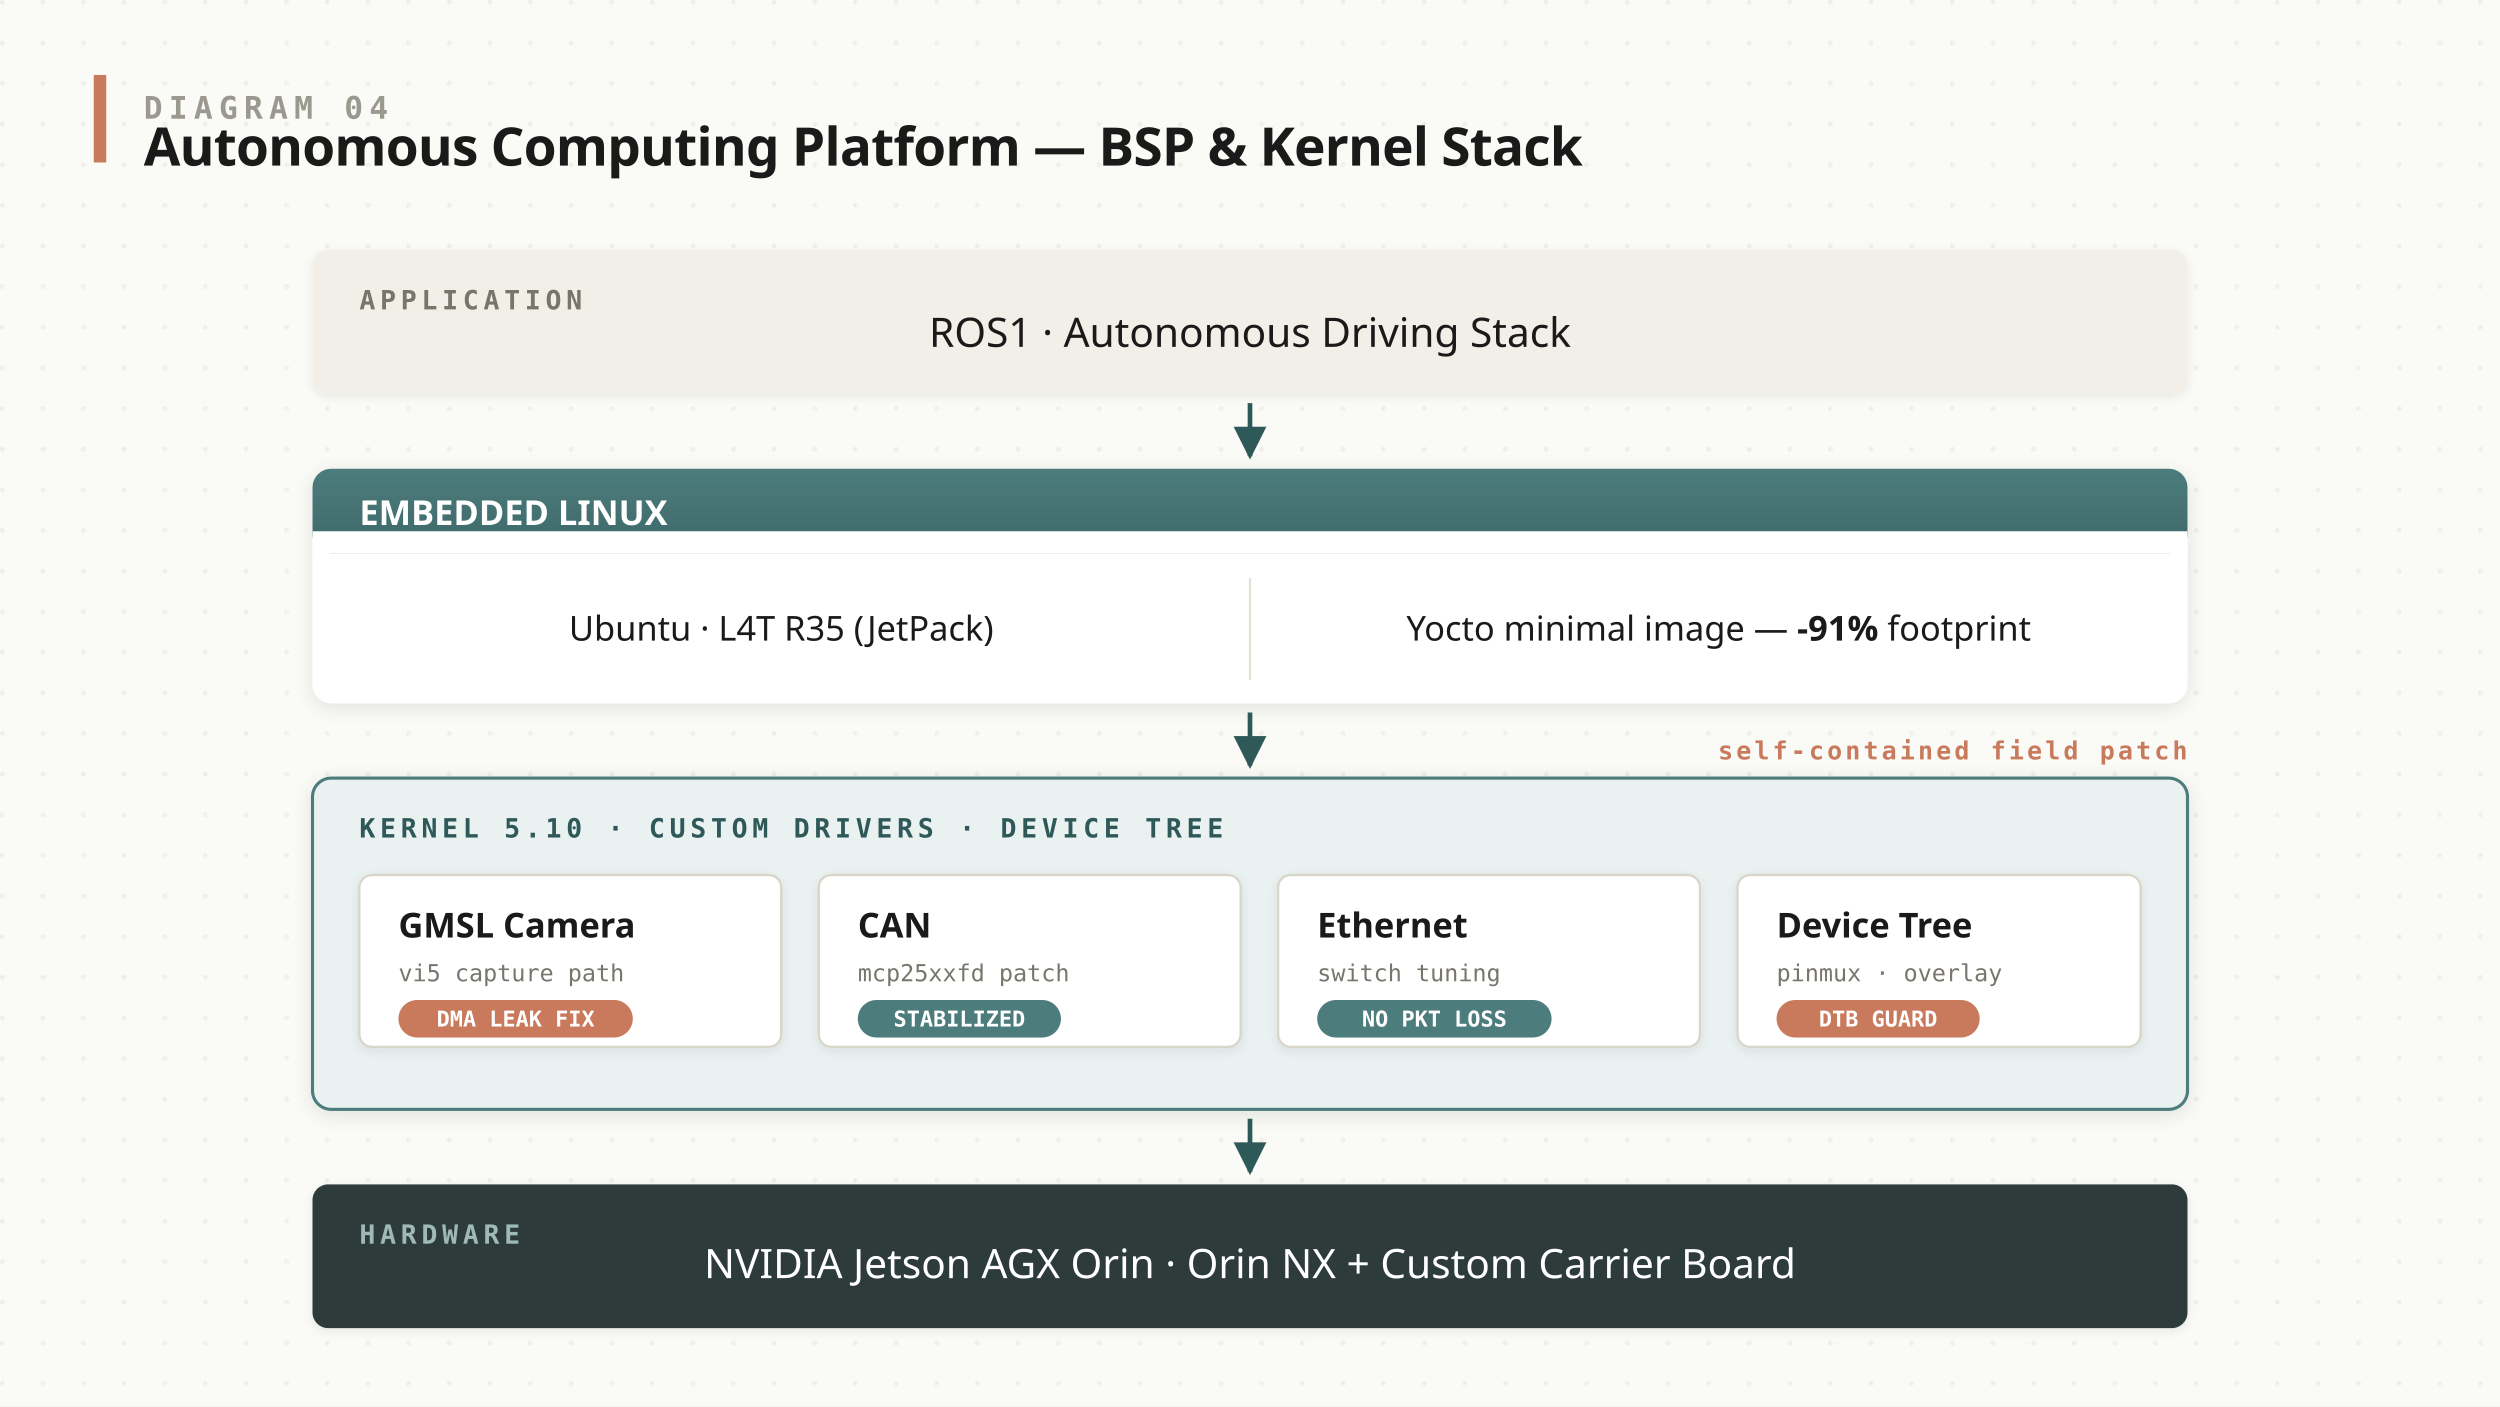
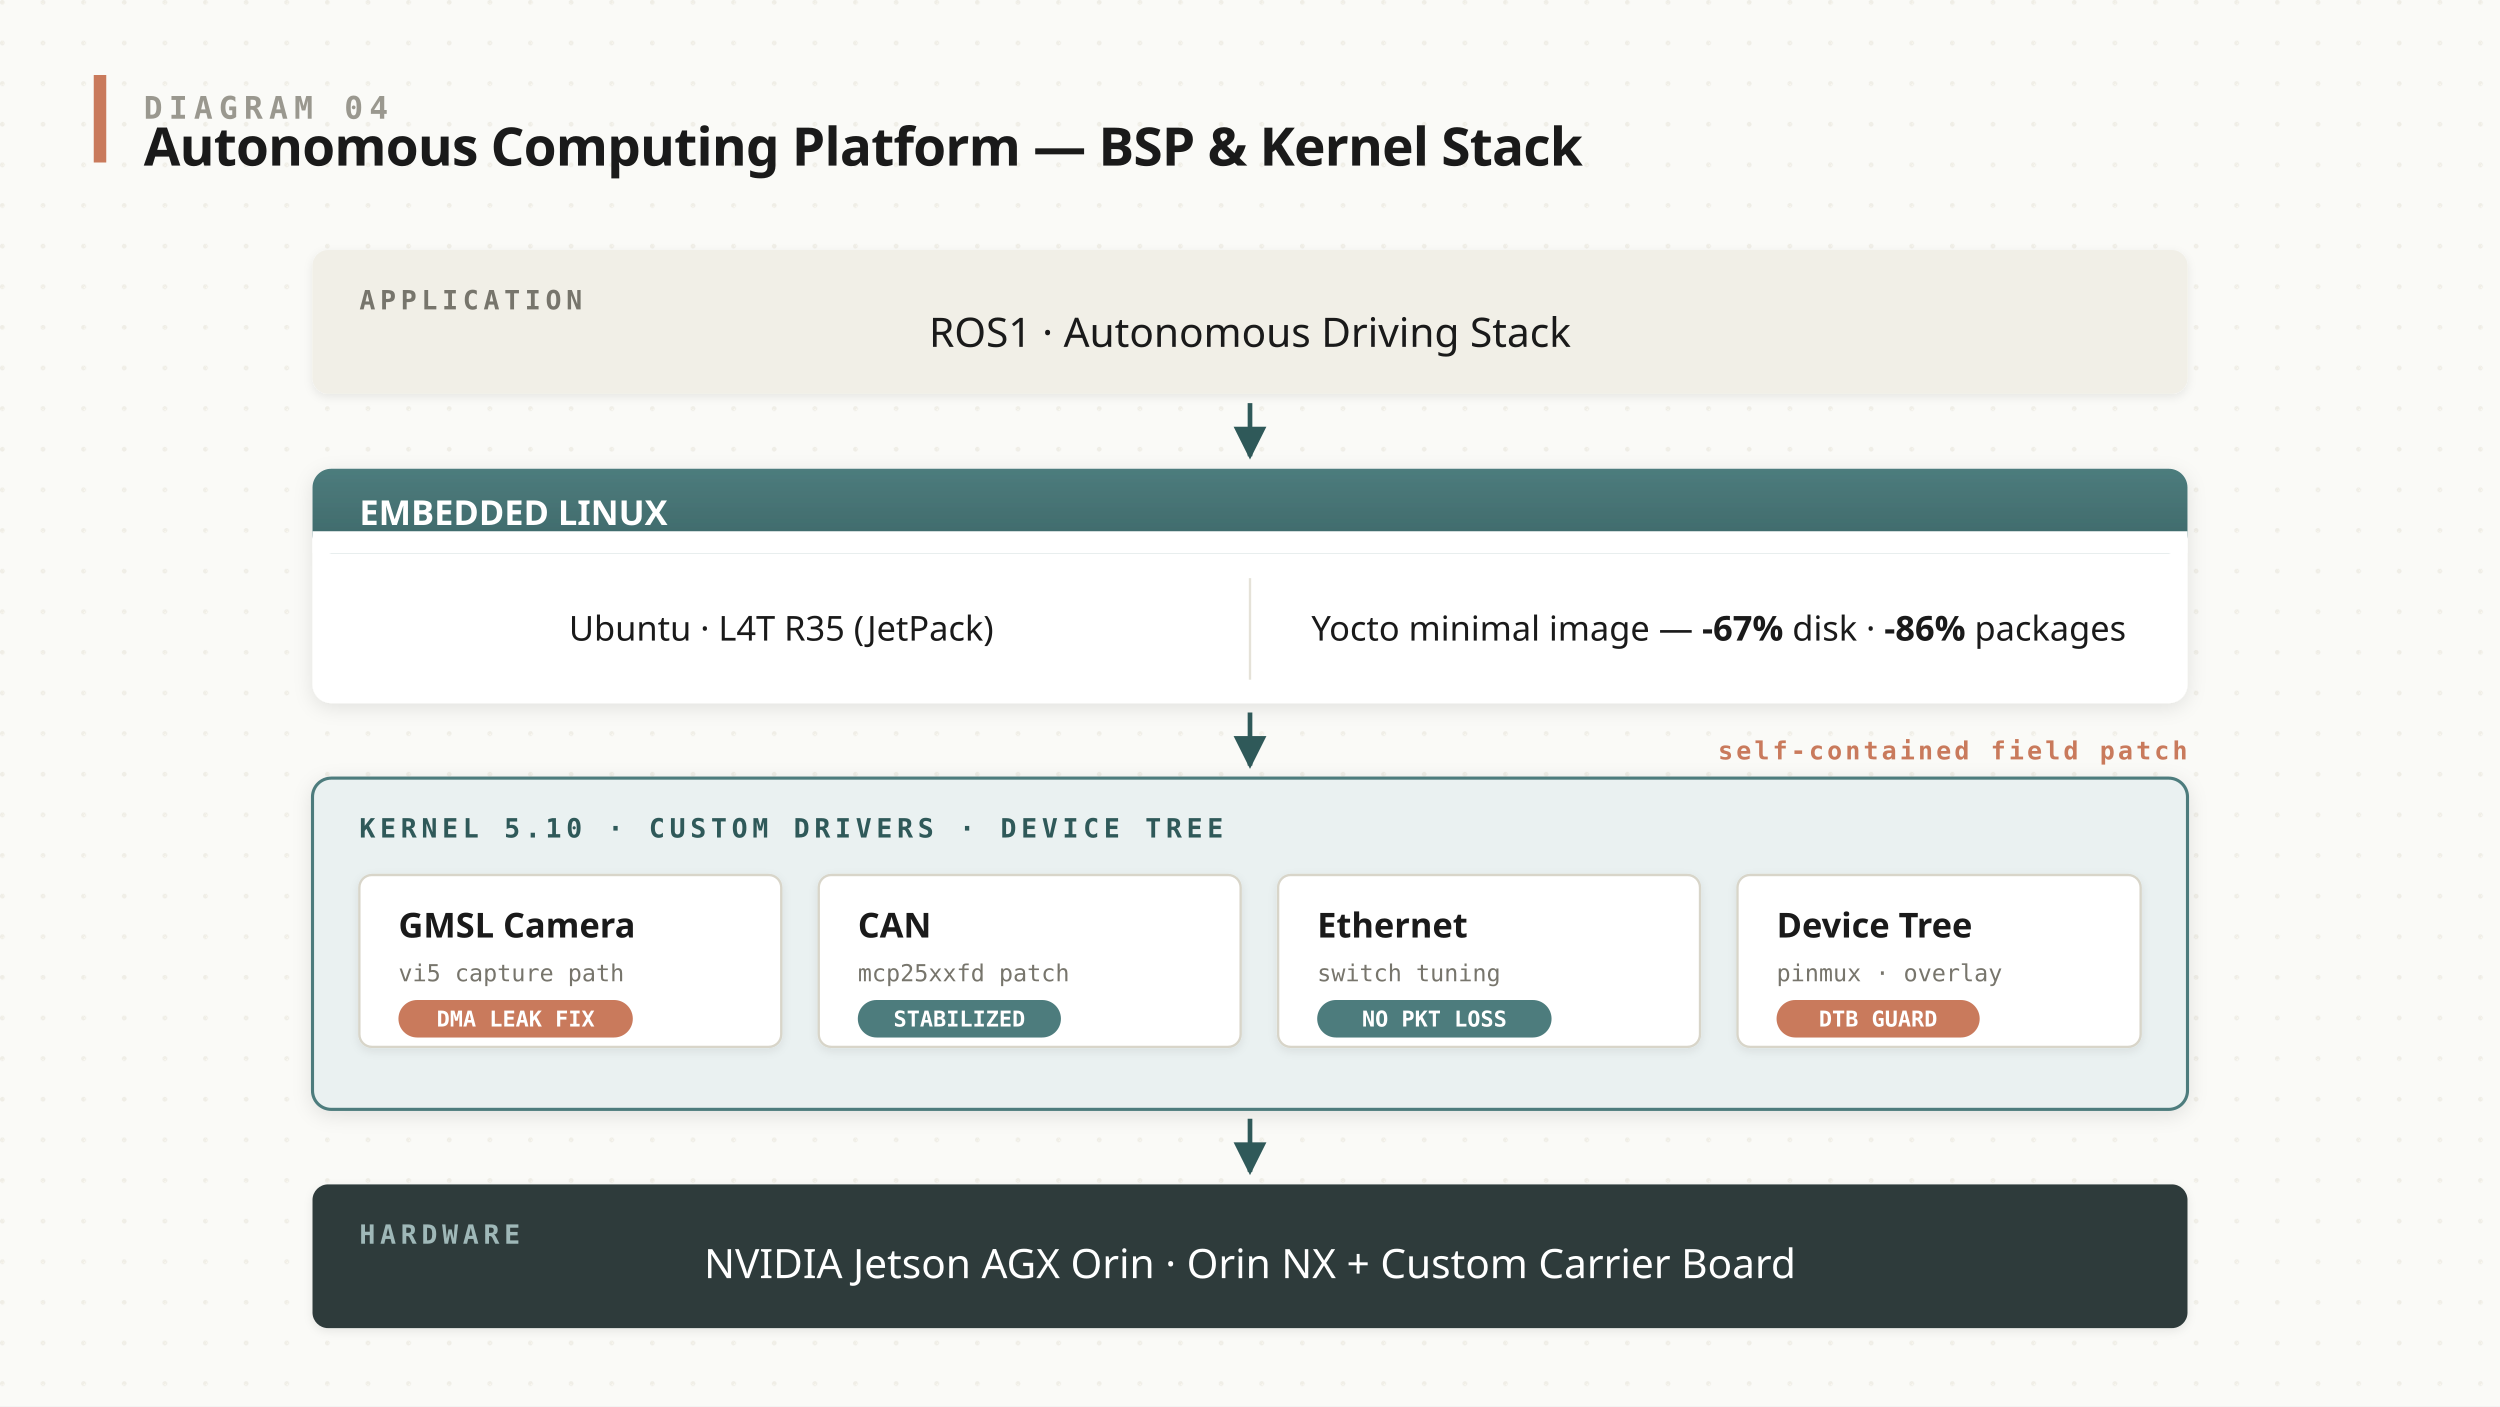
<svg xmlns="http://www.w3.org/2000/svg" viewBox="0 0 1600 900" role="img" aria-label="Autonomous computing platform BSP and kernel stack" font-family="IBM Plex Sans, system-ui, sans-serif">
  <defs>
    <marker id="ah4" viewBox="0 0 10 10" refX="9" refY="5" markerWidth="7" markerHeight="7" orient="auto-start-reverse">
      <path d="M 0 0 L 10 5 L 0 10 z" fill="#2F5959" />
    </marker>
    <filter id="soft" x="-20%" y="-20%" width="140%" height="140%">
      <feDropShadow dx="0" dy="3" stdDeviation="6" flood-color="#1A1A1A" flood-opacity="0.10" />
    </filter>
    <filter id="soft-sm" x="-20%" y="-20%" width="140%" height="140%">
      <feDropShadow dx="0" dy="2" stdDeviation="3" flood-color="#1A1A1A" flood-opacity="0.08" />
    </filter>
    <pattern id="dots" width="26" height="26" patternUnits="userSpaceOnUse">
      <circle cx="1.5" cy="1.5" r="1.5" fill="#E5E2D8" />
    </pattern>
    <linearGradient id="hdr" x1="0" y1="0" x2="0" y2="1">
      <stop offset="0" stop-color="#4D7C7D" />
      <stop offset="1" stop-color="#3D6768" />
    </linearGradient>
  </defs>
  <rect width="1600" height="900" fill="#FAFAF7" />
  <rect width="1600" height="900" fill="url(#dots)" opacity="0.55" />
  <g>
    <rect x="60" y="48" width="8" height="56" fill="#C97A5C" />
    <text x="92" y="76" fill="#9A988F" font-size="20" font-family="IBM Plex Mono, monospace" letter-spacing="4" font-weight="600">DIAGRAM 04</text>
    <text x="92" y="106" fill="#1A1A1A" font-size="34" font-weight="600" letter-spacing="-0.5">Autonomous Computing Platform — BSP &amp; Kernel Stack</text>
  </g>
  <g filter="url(#soft-sm)">
    <rect x="200" y="160" width="1200" height="92" rx="10" fill="#F1EFE7" />
  </g>
  <text x="230" y="198" fill="#77756C" font-size="17" font-family="IBM Plex Mono, monospace" letter-spacing="3" font-weight="600">APPLICATION</text>
  <text x="800" y="222" fill="#1A1A1A" font-size="26" font-weight="500" text-anchor="middle">ROS1 · Autonomous Driving Stack</text>
  <path d="M 800 258 L 800 292" stroke="#2F5959" stroke-width="3" fill="none" marker-end="url(#ah4)" />
  <g filter="url(#soft)">
    <rect x="200" y="300" width="1200" height="150" rx="12" fill="#FFFFFF" />
    <rect x="200" y="300" width="1200" height="54" rx="12" fill="url(#hdr)" />
    <rect x="200" y="340" width="1200" height="14" fill="#FFFFFF" />
  </g>
  <text x="230" y="336" fill="#FFFFFF" font-size="22" font-weight="600">EMBEDDED LINUX</text>
  <g font-size="22" font-weight="500" fill="#1A1A1A" text-anchor="middle">
    <text x="500" y="410">Ubuntu · L4T R35 (JetPack)</text>
-     <text x="1100" y="410">Yocto minimal image — <tspan font-weight="600">-91%</tspan> footprint</text>
+     <text x="1100" y="410">Yocto minimal image — <tspan font-weight="600">-67%</tspan> disk · <tspan font-weight="600">-86%</tspan> packages</text>
  </g>
  <line x1="800" y1="370" x2="800" y2="435" stroke="#E5E2D8" stroke-width="1.5" />
  <path d="M 800 456 L 800 490" stroke="#2F5959" stroke-width="3" fill="none" marker-end="url(#ah4)" />
  <g filter="url(#soft)">
    <rect x="200" y="498" width="1200" height="212" rx="12" fill="#EAF1F1" stroke="#4D7C7D" stroke-width="2" />
  </g>
  <text x="230" y="536" fill="#2F5959" font-size="17" font-family="IBM Plex Mono, monospace" letter-spacing="3" font-weight="600">KERNEL 5.10 · CUSTOM DRIVERS · DEVICE TREE</text>
  <g filter="url(#soft-sm)">
    <rect x="230" y="560" width="270" height="110" rx="8" fill="#FFFFFF" stroke="#D8D5C9" stroke-width="1.5" />
    <rect x="524" y="560" width="270" height="110" rx="8" fill="#FFFFFF" stroke="#D8D5C9" stroke-width="1.5" />
    <rect x="818" y="560" width="270" height="110" rx="8" fill="#FFFFFF" stroke="#D8D5C9" stroke-width="1.5" />
    <rect x="1112" y="560" width="258" height="110" rx="8" fill="#FFFFFF" stroke="#D8D5C9" stroke-width="1.5" />
  </g>
  <g font-size="22" font-weight="600" fill="#1A1A1A">
    <text x="255" y="600">GMSL Camera</text>
    <text x="549" y="600">CAN</text>
    <text x="843" y="600">Ethernet</text>
    <text x="1137" y="600">Device Tree</text>
  </g>
  <g font-size="15" fill="#77756C" font-family="IBM Plex Mono, monospace">
    <text x="255" y="628">vi5 capture path</text>
    <text x="549" y="628">mcp25xxfd patch</text>
    <text x="843" y="628">switch tuning</text>
    <text x="1137" y="628">pinmux · overlay</text>
  </g>
  <g font-size="14" font-family="IBM Plex Mono, monospace" font-weight="600">
    <rect x="255" y="640" width="150" height="24" rx="12" fill="#C97A5C" />
    <text x="330" y="657" fill="#FFFFFF" text-anchor="middle">DMA LEAK FIX</text>
    <rect x="549" y="640" width="130" height="24" rx="12" fill="#4D7C7D" />
    <text x="614" y="657" fill="#FFFFFF" text-anchor="middle">STABILIZED</text>
    <rect x="843" y="640" width="150" height="24" rx="12" fill="#4D7C7D" />
    <text x="918" y="657" fill="#FFFFFF" text-anchor="middle">NO PKT LOSS</text>
    <rect x="1137" y="640" width="130" height="24" rx="12" fill="#C97A5C" />
    <text x="1202" y="657" fill="#FFFFFF" text-anchor="middle">DTB GUARD</text>
  </g>
  <path d="M 800 716 L 800 750" stroke="#2F5959" stroke-width="3" fill="none" marker-end="url(#ah4)" />
  <g filter="url(#soft-sm)">
    <rect x="200" y="758" width="1200" height="92" rx="10" fill="#2F3B3B" />
  </g>
  <text x="230" y="796" fill="#9FB8B8" font-size="17" font-family="IBM Plex Mono, monospace" letter-spacing="3" font-weight="600">HARDWARE</text>
  <text x="800" y="818" fill="#FFFFFF" font-size="26" font-weight="500" text-anchor="middle">NVIDIA Jetson AGX Orin · Orin NX + Custom Carrier Board</text>
  <text x="1400" y="486" fill="#C97A5C" font-size="16" font-family="IBM Plex Mono, monospace" letter-spacing="2" text-anchor="end" font-weight="600">self-contained field patch</text>
</svg>
